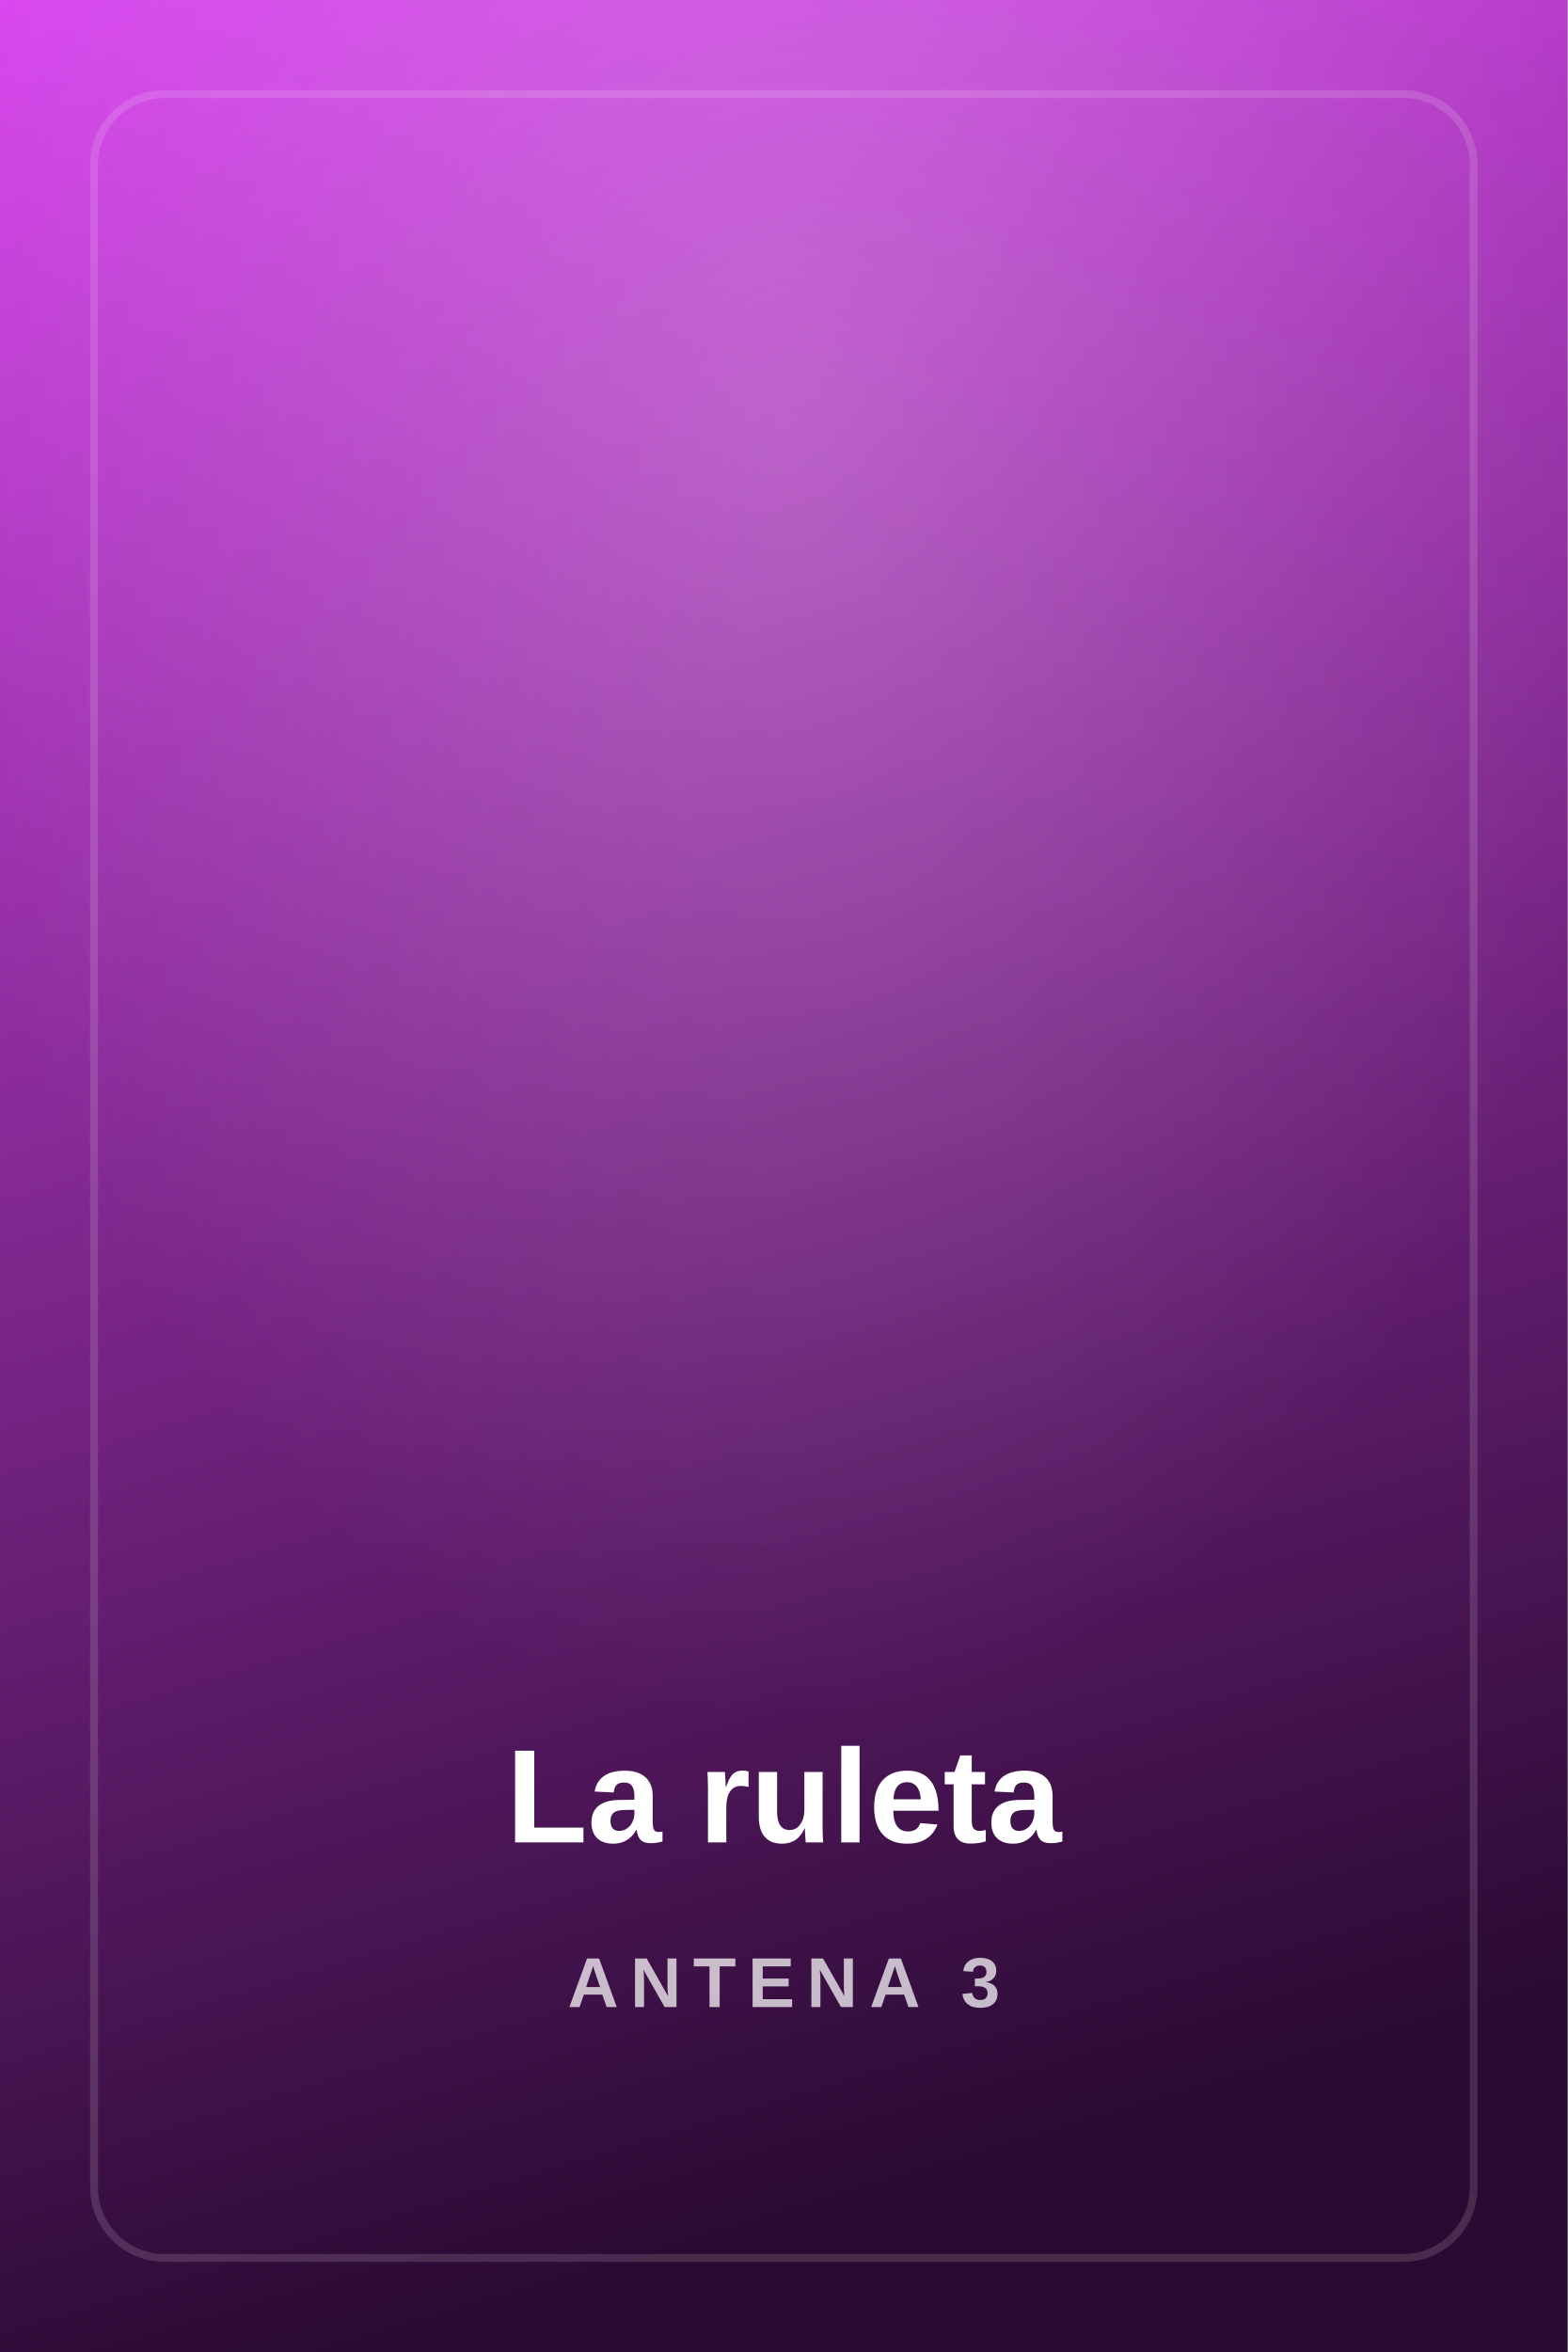
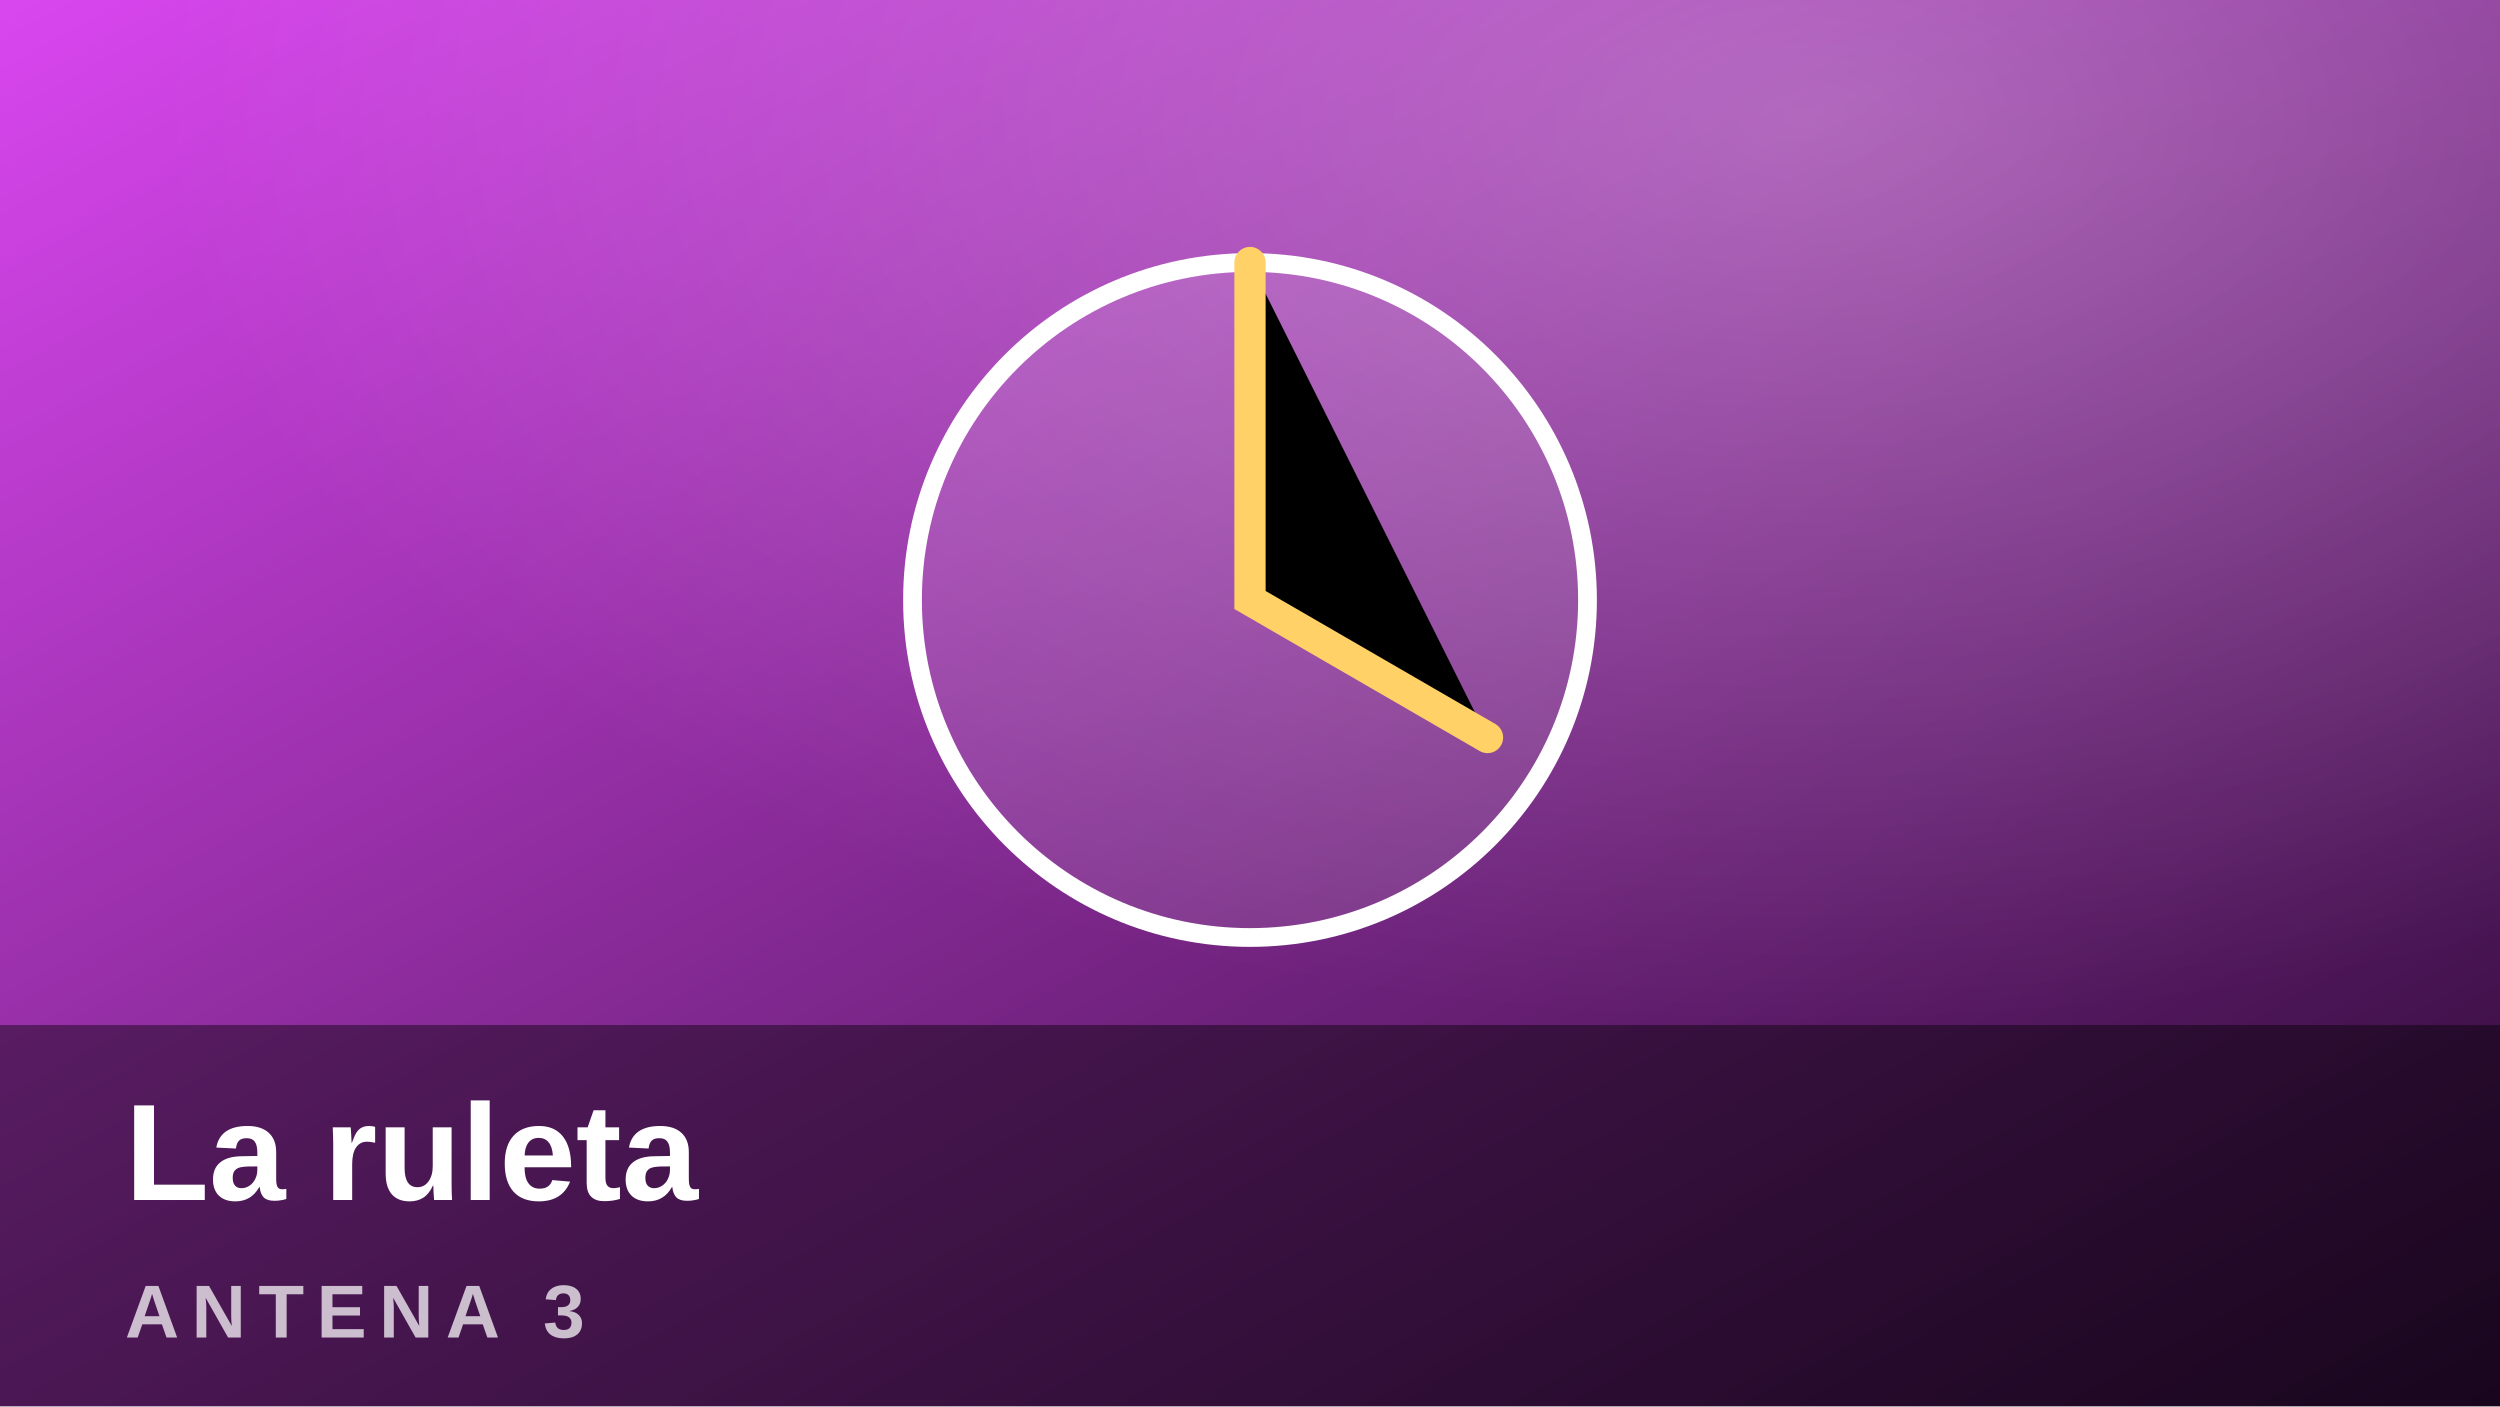
- <svg xmlns="http://www.w3.org/2000/svg" viewBox="0 0 400 600" role="img" aria-label="La ruleta">
+ <svg xmlns="http://www.w3.org/2000/svg" viewBox="0 0 400 225" role="img" aria-label="La ruleta">
  <defs>
-     <linearGradient id="bg" x1="0" y1="0" x2="0.2" y2="1">
+     <linearGradient id="bg" x1="0" y1="0" x2="1" y2="1">
      <stop offset="0%" stop-color="#d946ef" />
      <stop offset="100%" stop-color="#2a0a32" />
    </linearGradient>
-     <radialGradient id="glow" cx="50%" cy="18%" r="55%">
-       <stop offset="0%" stop-color="#ffffff" stop-opacity="0.22" />
+     <radialGradient id="glow" cx="72%" cy="8%" r="65%">
+       <stop offset="0%" stop-color="#ffffff" stop-opacity="0.28" />
      <stop offset="100%" stop-color="#ffffff" stop-opacity="0" />
    </radialGradient>
  </defs>
-   <rect width="400" height="600" fill="url(#bg)" />
-   <rect width="400" height="600" fill="url(#glow)" />
-   <rect x="24" y="24" width="352" height="552" rx="18" fill="none" stroke="rgba(255,255,255,0.14)" stroke-width="2" />
-   <text x="200" y="470" text-anchor="middle" fill="#ffffff" font-family="Arial Narrow, Arial, sans-serif" font-size="34" font-weight="700">La ruleta</text>
-   <text x="200" y="512" text-anchor="middle" fill="rgba(255,255,255,0.72)" font-family="Arial Narrow, Arial, sans-serif" font-size="18" font-weight="600" letter-spacing="3">ANTENA 3</text>
+   <rect width="400" height="225" fill="url(#bg)" />
+   <rect width="400" height="225" fill="url(#glow)" />
+   <circle cx="200" cy="96" r="54" fill="rgba(255,255,255,0.1)" stroke="#fff" stroke-width="3" />
+   <path d="M200 42 L200 96 L238 118" stroke="#ffd166" stroke-width="5" stroke-linecap="round" />
+   <rect x="0" y="164" width="400" height="61" fill="rgba(0,0,0,0.42)" />
+   <text x="20" y="192" fill="#ffffff" font-family="Arial Narrow, Arial, sans-serif" font-size="22" font-weight="700">La ruleta</text>
+   <text x="20" y="214" fill="rgba(255,255,255,0.72)" font-family="Arial Narrow, Arial, sans-serif" font-size="12" font-weight="600" letter-spacing="2">ANTENA 3</text>
</svg>
